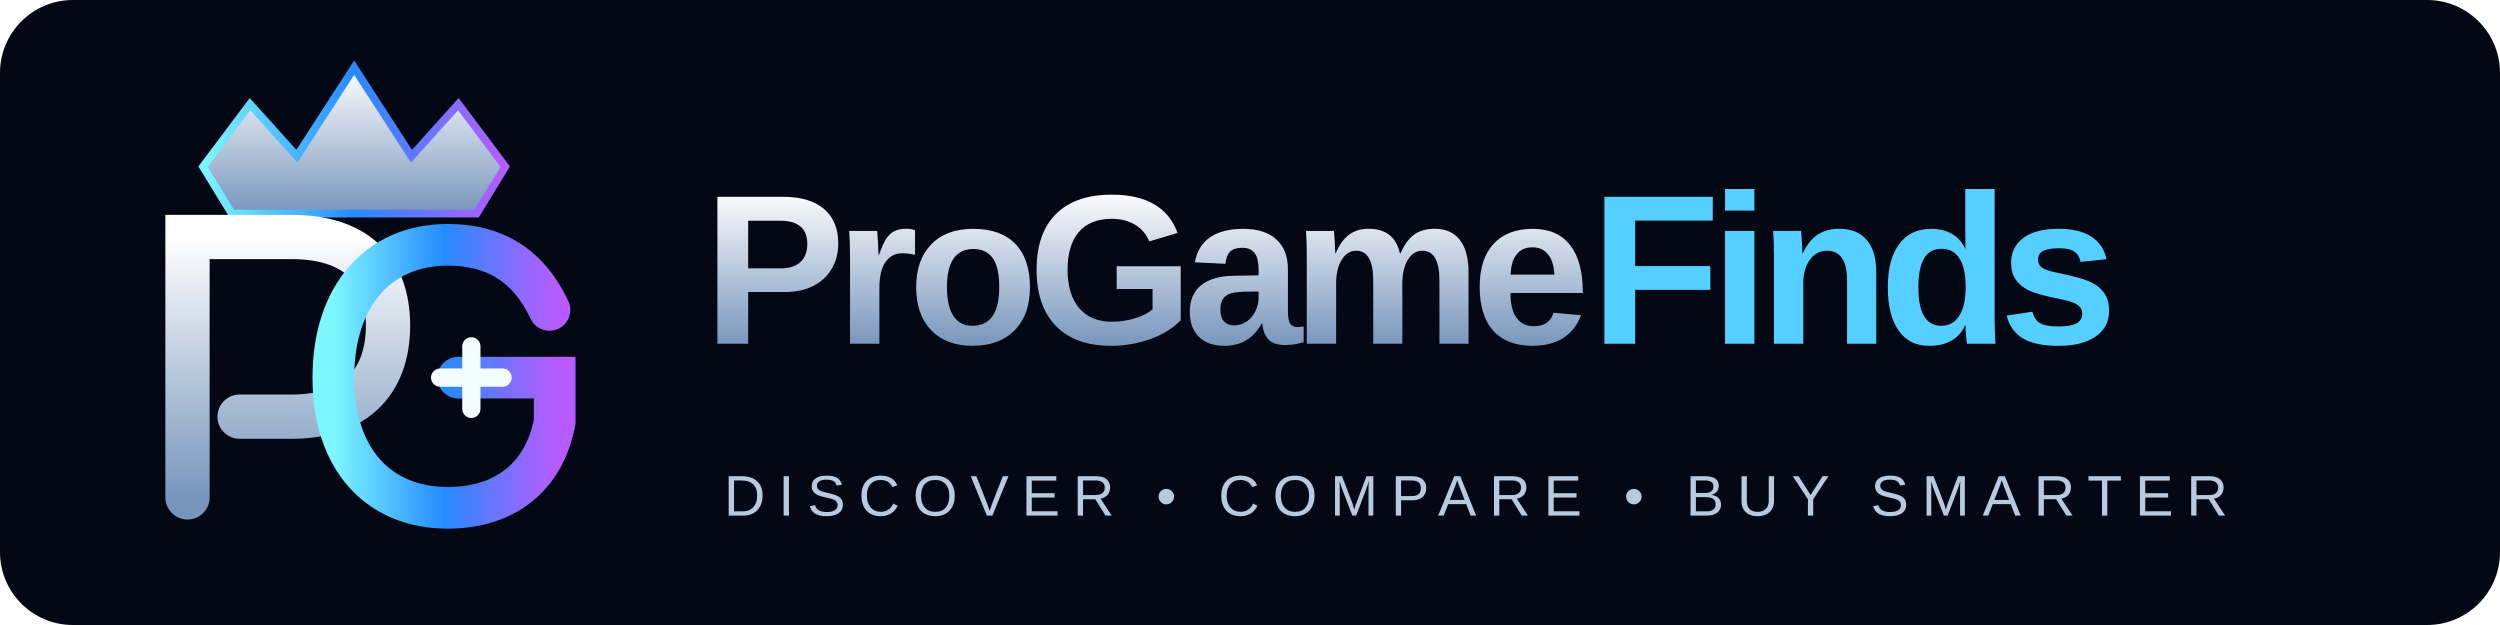
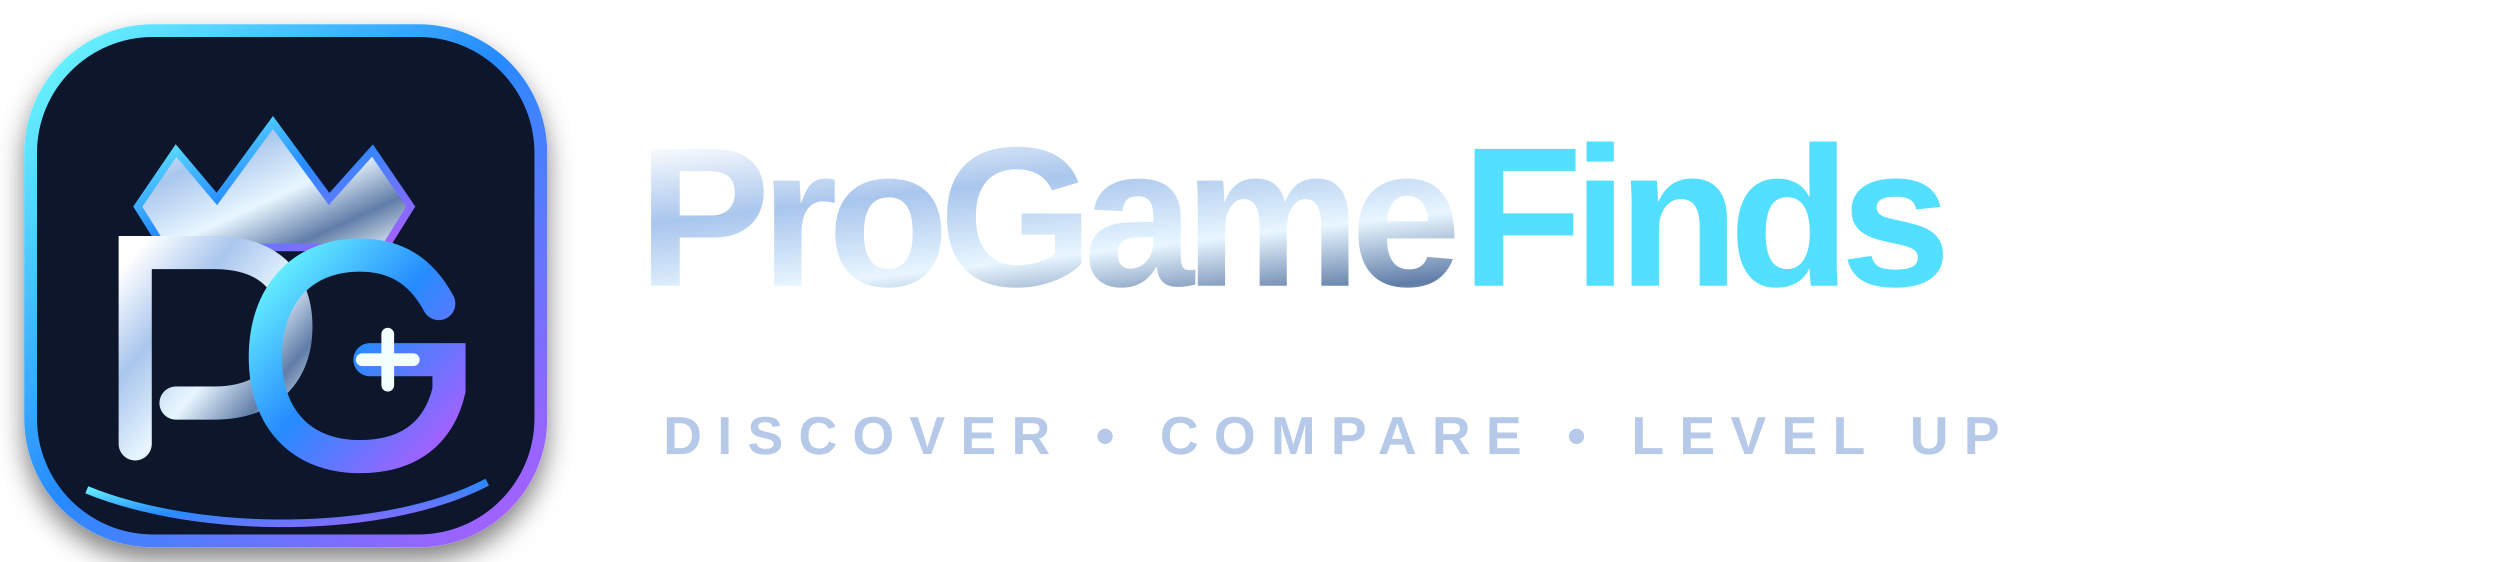
- <svg xmlns="http://www.w3.org/2000/svg" width="960" height="240" viewBox="0 0 960 240" role="img" aria-labelledby="t">
+ <svg xmlns="http://www.w3.org/2000/svg" width="980" height="220" viewBox="0 0 980 220" role="img" aria-labelledby="title">
  <defs>
-     <linearGradient id="n">
-       <stop stop-color="#7DF7FF" />
-       <stop offset=".5" stop-color="#268BFF" />
-       <stop offset="1" stop-color="#B65CFF" />
+     <linearGradient id="chrome" x1="0" y1="0" x2="1" y2="1">
+       <stop stop-color="#fff" />
+       <stop offset=".28" stop-color="#a9c6ed" />
+       <stop offset=".55" stop-color="#e8f6ff" />
+       <stop offset=".78" stop-color="#607da8" />
+       <stop offset="1" stop-color="#f5fdff" />
    </linearGradient>
-     <linearGradient id="s" x2="0" y2="1">
-       <stop stop-color="#FFF" />
-       <stop offset="1" stop-color="#7896BC" />
+     <linearGradient id="neon" x1="0" y1="0" x2="1" y2="1">
+       <stop stop-color="#6fffff" />
+       <stop offset=".48" stop-color="#268bff" />
+       <stop offset="1" stop-color="#b15cff" />
    </linearGradient>
+     <filter id="shadow" x="-30%" y="-30%" width="160%" height="160%">
+       <feGaussianBlur in="SourceAlpha" stdDeviation="5" result="blur" />
+       <feOffset dy="5" />
+       <feComponentTransfer>
+         <feFuncA type="linear" slope=".5" />
+       </feComponentTransfer>
+       <feMerge>
+         <feMergeNode />
+         <feMergeNode in="SourceGraphic" />
+       </feMerge>
+     </filter>
  </defs>
-   <rect width="960" height="240" rx="28" fill="#030814" />
-   <g transform="translate(8 0)">
-     <path d="M70 64l18-24 18 20 22-34 22 34 18-20 18 24-11 18H81Z" fill="url(#s)" stroke="url(#n)" stroke-width="3" />
-     <path d="M64 191V91h40c24 0 37 12 37 34s-13 35-37 35H84" fill="none" stroke="url(#s)" stroke-width="17" stroke-linecap="round" />
-     <path d="M203 119c-8-17-21-25-39-25-27 0-44 20-44 51s17 50 44 50c22 0 37-12 41-33v-17h-37" fill="none" stroke="url(#n)" stroke-width="16" stroke-linecap="round" />
-     <path d="M161 145h24m-12-12v24" stroke="#F4FEFF" stroke-width="7" stroke-linecap="round" />
+   <g transform="translate(8 8)" filter="url(#shadow)">
+     <rect x="4" y="4" width="200" height="200" rx="48" fill="#08132b" stroke="url(#neon)" stroke-width="5" />
+     <path d="M46 73l15-22 16 19 22-30 22 30 17-19 15 22-10 16H56Z" fill="url(#chrome)" stroke="url(#neon)" stroke-width="3" />
+     <path d="M45 166V91h31c21 0 32 11 32 29s-11 30-32 30H61" fill="none" stroke="url(#chrome)" stroke-width="13" stroke-linecap="round" />
+     <path d="M164 111c-7-13-17-19-31-19-23 0-37 16-37 40s14 39 37 39c19 0 31-9 35-26v-12h-31" fill="none" stroke="url(#neon)" stroke-width="13" stroke-linecap="round" />
+     <path d="M134 133h20m-10-10v20" stroke="#f4ffff" stroke-width="5" stroke-linecap="round" />
+     <path d="M26 184c44 18 117 18 157-3" fill="none" stroke="url(#neon)" stroke-width="3" />
  </g>
-   <text x="270" y="132" fill="url(#s)" font-family="Arial,sans-serif" font-size="82" font-weight="800" letter-spacing="-4">ProGame<tspan fill="#55CFFF">Finds</tspan>
+   <text x="250" y="112" fill="url(#chrome)" font-family="Arial,sans-serif" font-size="78" font-weight="900" letter-spacing="-4">ProGame<tspan fill="#53dfff">Finds</tspan>
  </text>
-   <path d="M275 160H875" stroke="url(#n)" stroke-width="4" />
-   <text x="278" y="198" fill="#B9C9DE" font-family="Arial,sans-serif" font-size="22" letter-spacing="5">DISCOVER • COMPARE • BUY SMARTER</text>
+   <path d="M256 135H940" stroke="url(#neon)" stroke-width="4" />
+   <text x="260" y="178" fill="#b6c9e8" font-family="Arial,sans-serif" font-size="21" font-weight="700" letter-spacing="6">DISCOVER • COMPARE • LEVEL UP</text>
</svg>
